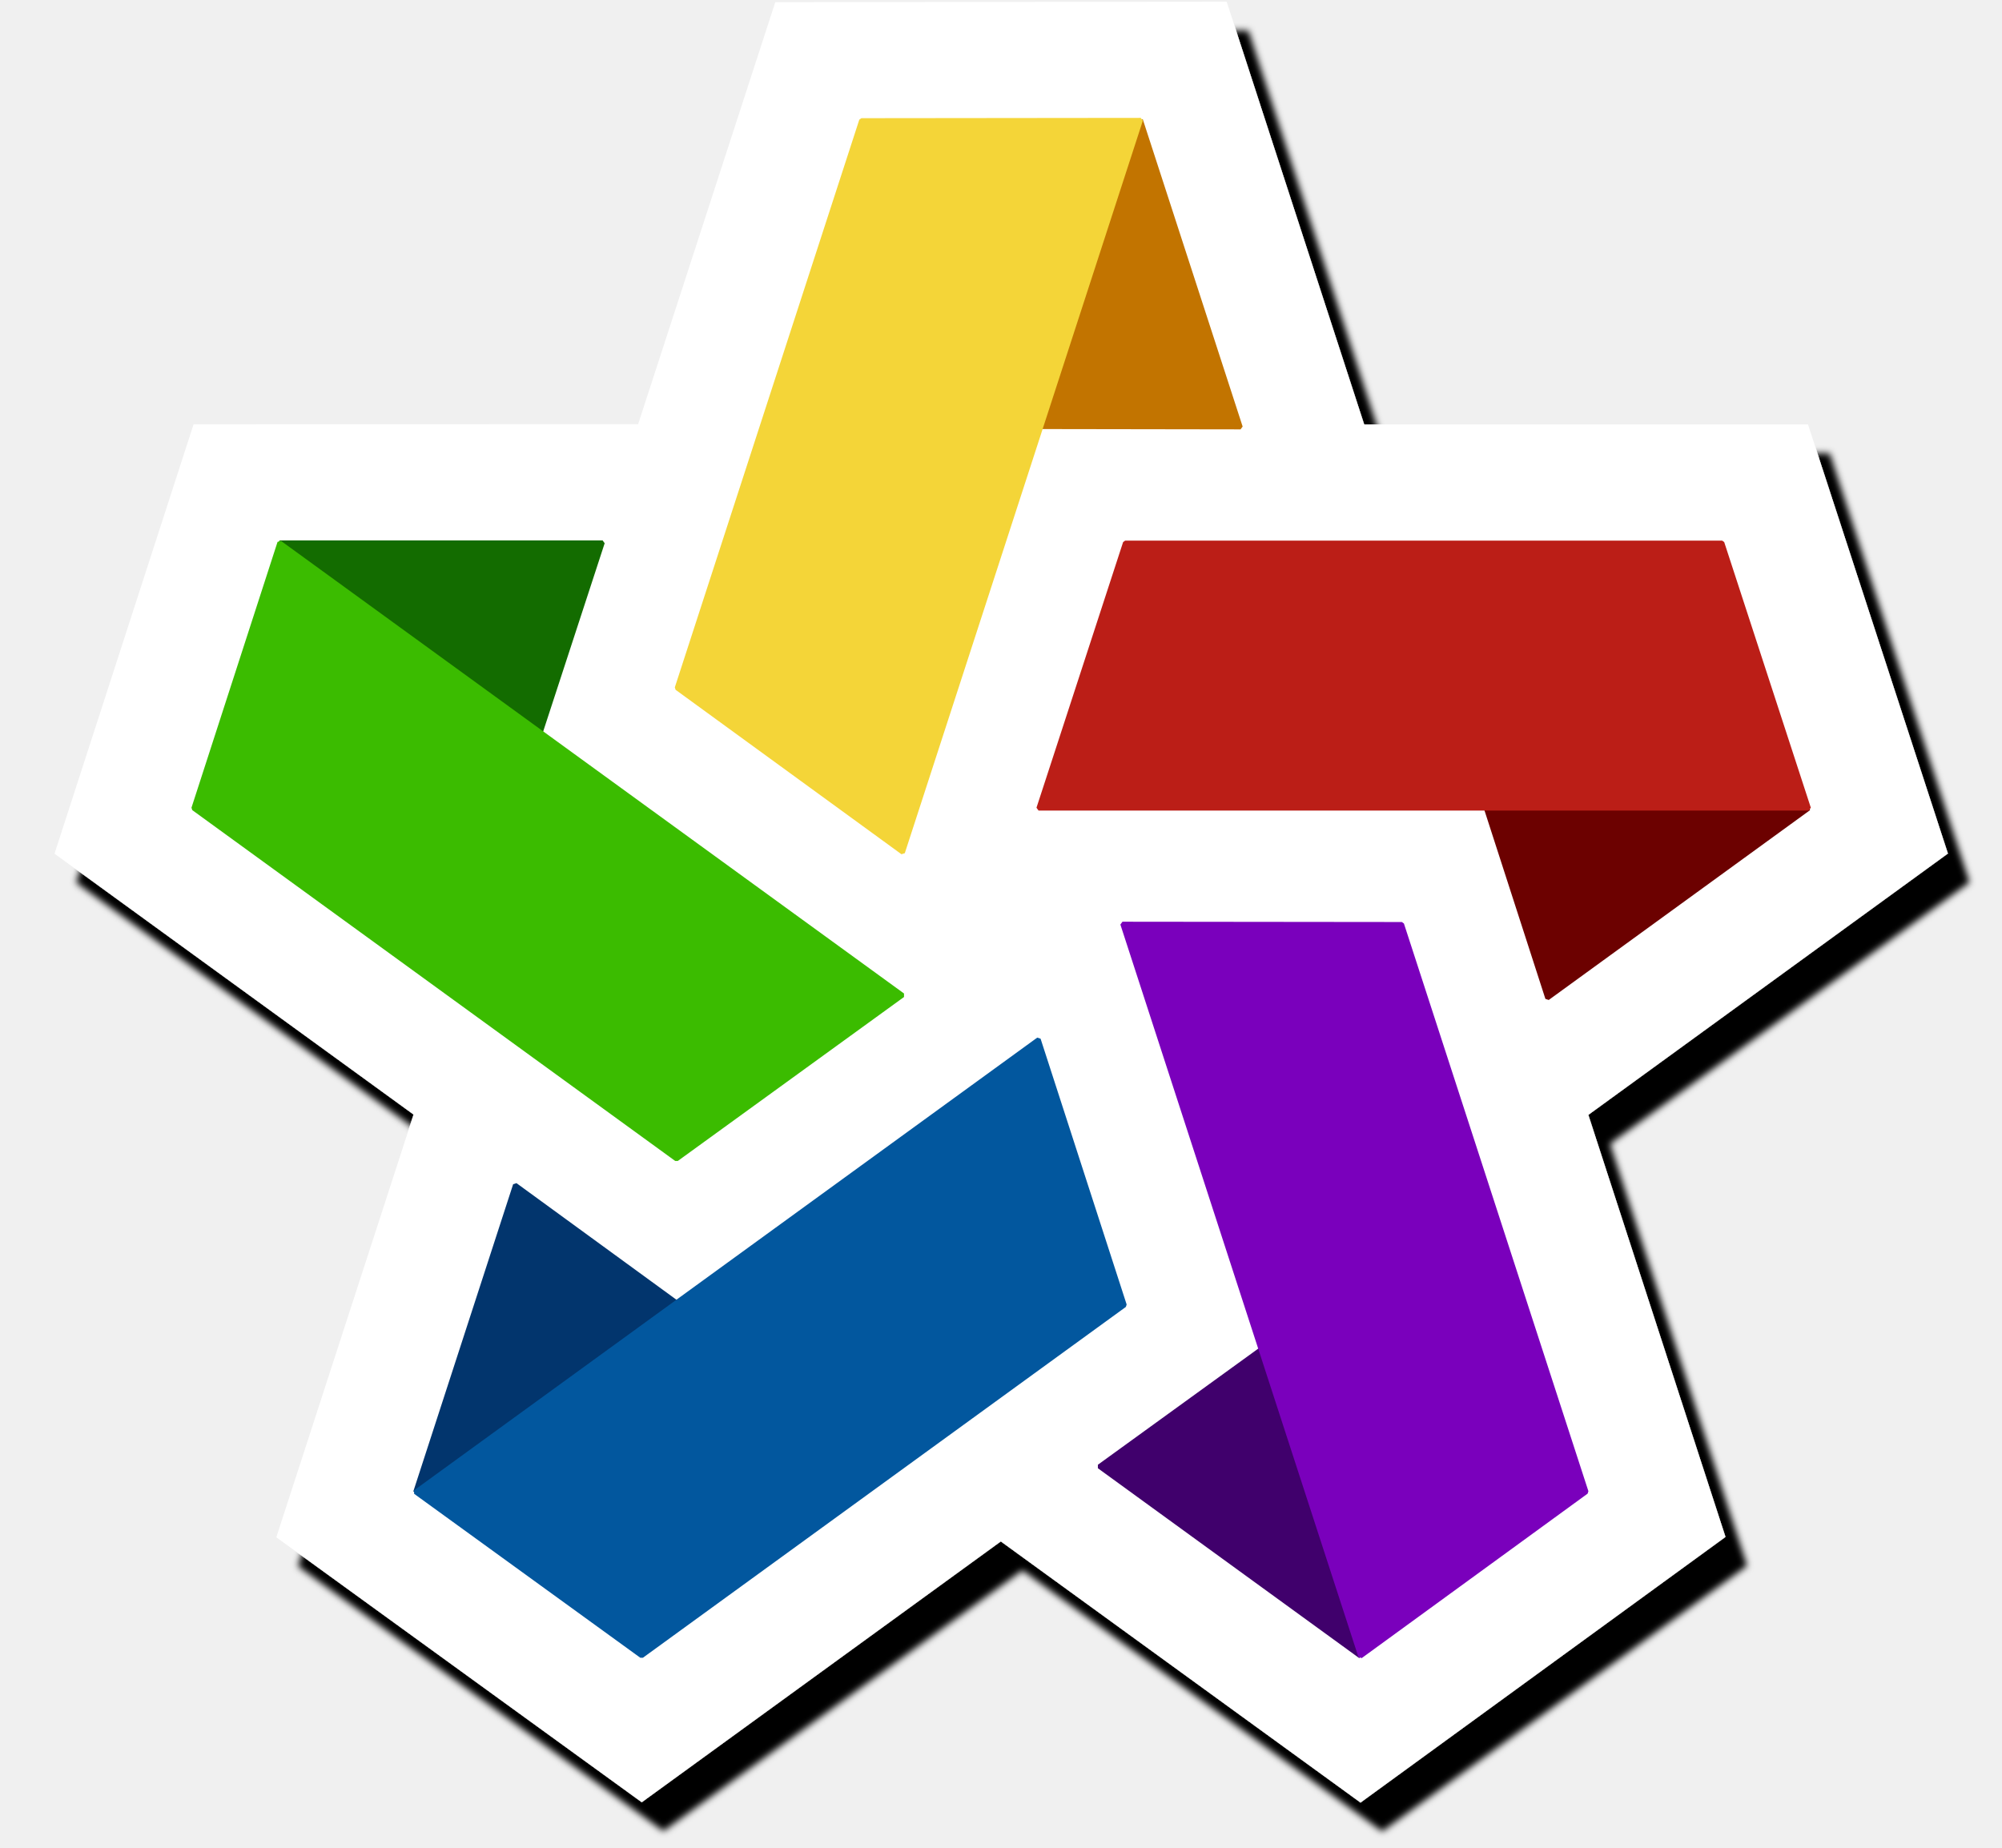
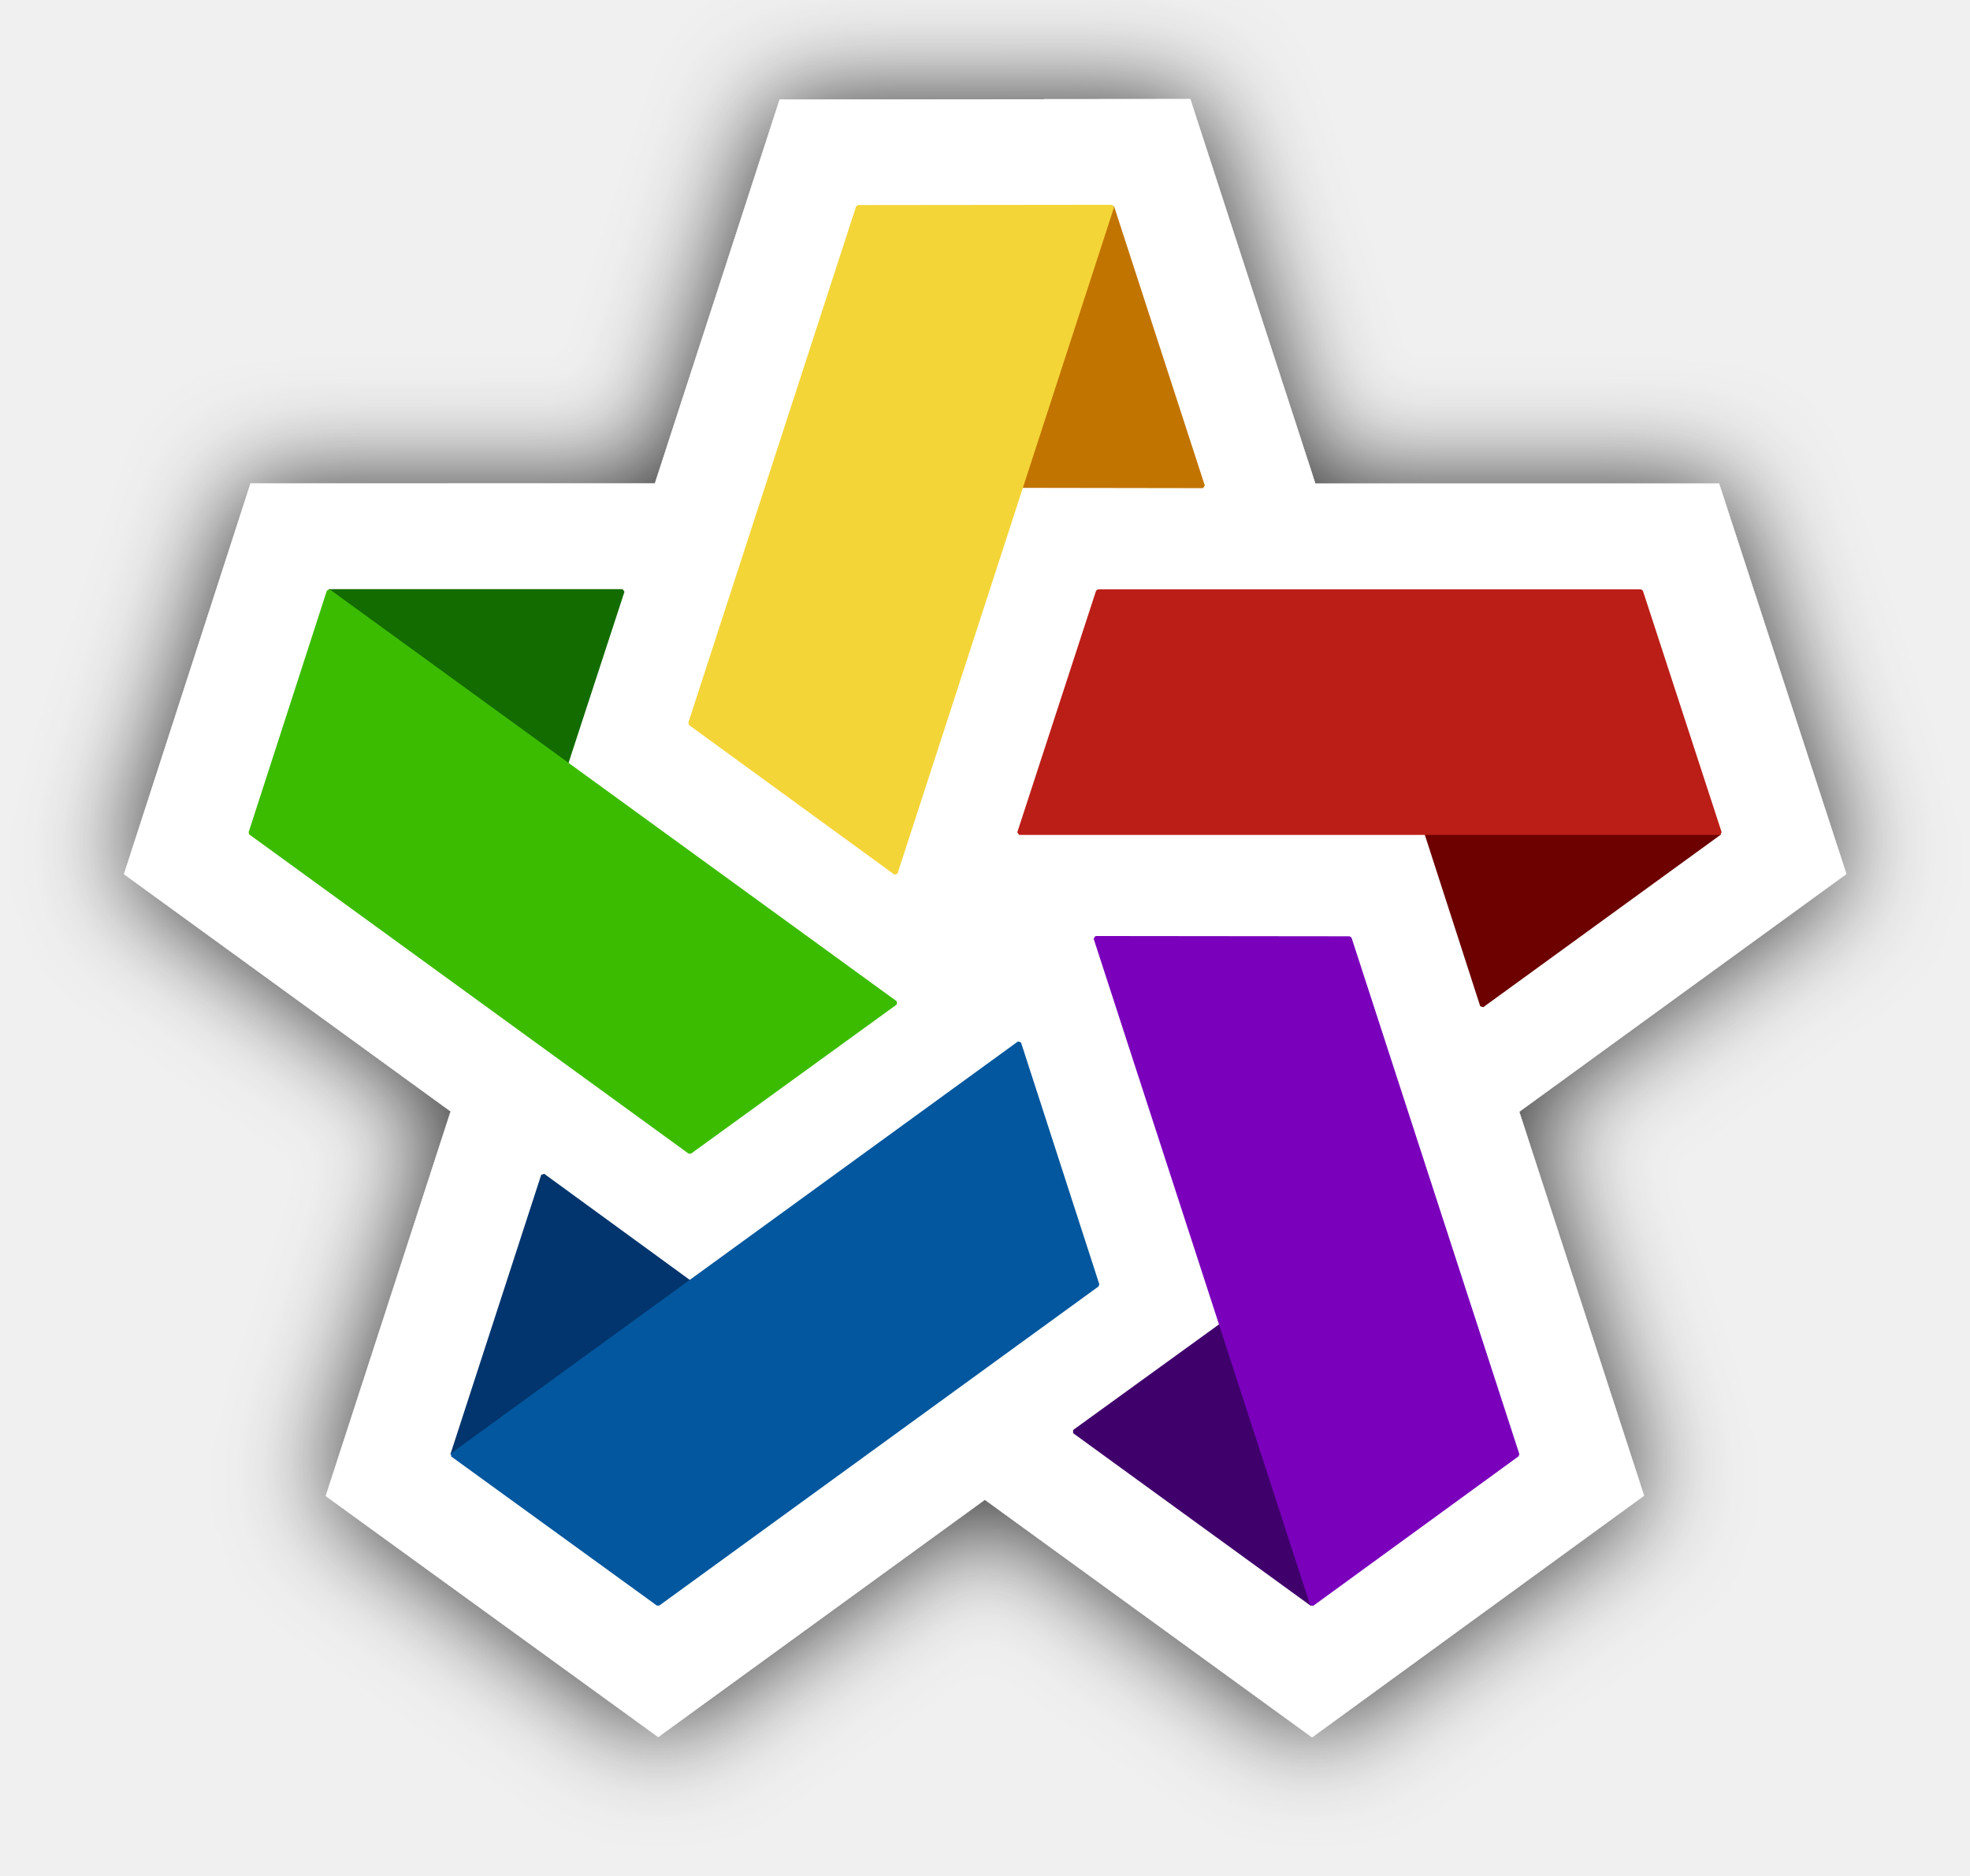
- <svg xmlns="http://www.w3.org/2000/svg" xmlns:xlink="http://www.w3.org/1999/xlink" version="1.1" viewBox="-1270 -1280 2540 2560" width="65" height="60">
+ <svg xmlns="http://www.w3.org/2000/svg" xmlns:xlink="http://www.w3.org/1999/xlink" version="1.1" viewBox="-1500 -1400 3000 2800" width="105" height="100">
  <style type="text/css">
- 			.color &gt; :nth-child(1) {fill: #6c0100; stroke: #6c0100; stroke-width: 6; stroke-linejoin:bevel;} /* Red */
- 			.color &gt; :nth-child(2) {fill: #bb1e17; stroke: #bb1e17; stroke-width: 6; stroke-linejoin:bevel;}
- 			.color &gt; :nth-child(3) {fill: #40006c; stroke: #40006c; stroke-width: 6; stroke-linejoin:bevel;} /* Purple */
- 			.color &gt; :nth-child(4) {fill: #7A00bc; stroke: #7A00bc; stroke-width: 6; stroke-linejoin:bevel;}
- 			.color &gt; :nth-child(5) {fill: #02356d; stroke: #02356d; stroke-width: 6; stroke-linejoin:bevel;} /* Blue */
- 			.color &gt; :nth-child(6) {fill: #02579e; stroke: #02579e; stroke-width: 6; stroke-linejoin:bevel;}
- 			.color &gt; :nth-child(7) {fill: #136c00; stroke: #136c00; stroke-width: 6; stroke-linejoin:bevel;} /* Green */
- 			.color &gt; :nth-child(8) {fill: #3bbc00; stroke: #3bbc00; stroke-width: 6; stroke-linejoin:bevel;}
- 			.color &gt; :nth-child(9) {fill: #c27400; stroke: #c27400; stroke-width: 6; stroke-linejoin:bevel;} /* Yellow */
- 			.color &gt; :nth-child(10){fill: #f4d538; stroke: #f4d538; stroke-width: 6; stroke-linejoin:bevel;}
- 			.border &gt; * {fill: white; stroke: white; stroke-width: 8;}
- 	</style>
+         .color &gt; :nth-child(1) {fill: #6c0100; stroke: #6c0100; stroke-width: 6; stroke-linejoin:bevel;} /* Red */
+         .color &gt; :nth-child(2) {fill: #bb1e17; stroke: #bb1e17; stroke-width: 6; stroke-linejoin:bevel;}
+         .color &gt; :nth-child(3) {fill: #40006c; stroke: #40006c; stroke-width: 6; stroke-linejoin:bevel;} /* Purple */
+         .color &gt; :nth-child(4) {fill: #7A00bc; stroke: #7A00bc; stroke-width: 6; stroke-linejoin:bevel;}
+         .color &gt; :nth-child(5) {fill: #02356d; stroke: #02356d; stroke-width: 6; stroke-linejoin:bevel;} /* Blue */
+         .color &gt; :nth-child(6) {fill: #02579e; stroke: #02579e; stroke-width: 6; stroke-linejoin:bevel;}
+         .color &gt; :nth-child(7) {fill: #136c00; stroke: #136c00; stroke-width: 6; stroke-linejoin:bevel;} /* Green */
+         .color &gt; :nth-child(8) {fill: #3bbc00; stroke: #3bbc00; stroke-width: 6; stroke-linejoin:bevel;}
+         .color &gt; :nth-child(9) {fill: #c27400; stroke: #c27400; stroke-width: 6; stroke-linejoin:bevel;} /* Yellow */
+         .color &gt; :nth-child(10){fill: #f4d538; stroke: #f4d538; stroke-width: 6; stroke-linejoin:bevel;}
+         .border &gt; * {fill: white; stroke: white; stroke-width: 8;}
+     </style>
  <defs>
    <polygon id="E16" points="  0, 0      224, -688   1115, -688   1307, -99    809, 263   724, 0    " />
    <polygon id="M16a" points=" 52, -160   172, -528    999, -528   1119, -160                        " />
    <polygon id="M16b" points="                                     1119, -160   757, 103   672, -160 " />
+     <filter id="shadow">
+       <feOffset in="SourceAlpha" dx="0" dy="0" result="offset" />
+       <feGaussianBlur in="offset" stdDeviation="80" result="blur" />
+       <feFlood flood-color="black" flood-opacity="0.8" result="color" />
+       <feComposite operator="in" in="color" in2="blur" result="shadow" />
+       <feComposite operator="over" in="SourceGraphic" in2="shadow" />
+     </filter>
  </defs>
-   <filter id="shadow" width="150%" height="150%">
-     <feOffset result="offOut" in="SourceAlpha" dx="30" dy="40" />
-     <feGaussianBlur result="blurOut" in="offOut" stdDeviation="5" />
-     <feBlend in="SourceGraphic" in2="blurOut" mode="normal" />
-   </filter>
  <g class="logo m16">
    <g class="border" filter="url(#shadow)">
      <use xlink:href="#E16" transform="rotate(0)" />
      <use xlink:href="#E16" transform="rotate(72)" />
      <use xlink:href="#E16" transform="rotate(144)" />
      <use xlink:href="#E16" transform="rotate(216)" />
      <use xlink:href="#E16" transform="rotate(288)" />
    </g>
    <g class="color">
      <use xlink:href="#M16b" transform="rotate(0)" />
      <use xlink:href="#M16a" transform="rotate(0)" />
      <use xlink:href="#M16b" transform="rotate(72)" />
      <use xlink:href="#M16a" transform="rotate(72)" />
      <use xlink:href="#M16b" transform="rotate(144)" />
      <use xlink:href="#M16a" transform="rotate(144)" />
      <use xlink:href="#M16b" transform="rotate(216)" />
      <use xlink:href="#M16a" transform="rotate(216)" />
      <use xlink:href="#M16b" transform="rotate(288)" />
      <use xlink:href="#M16a" transform="rotate(288)" />
    </g>
  </g>
</svg>
